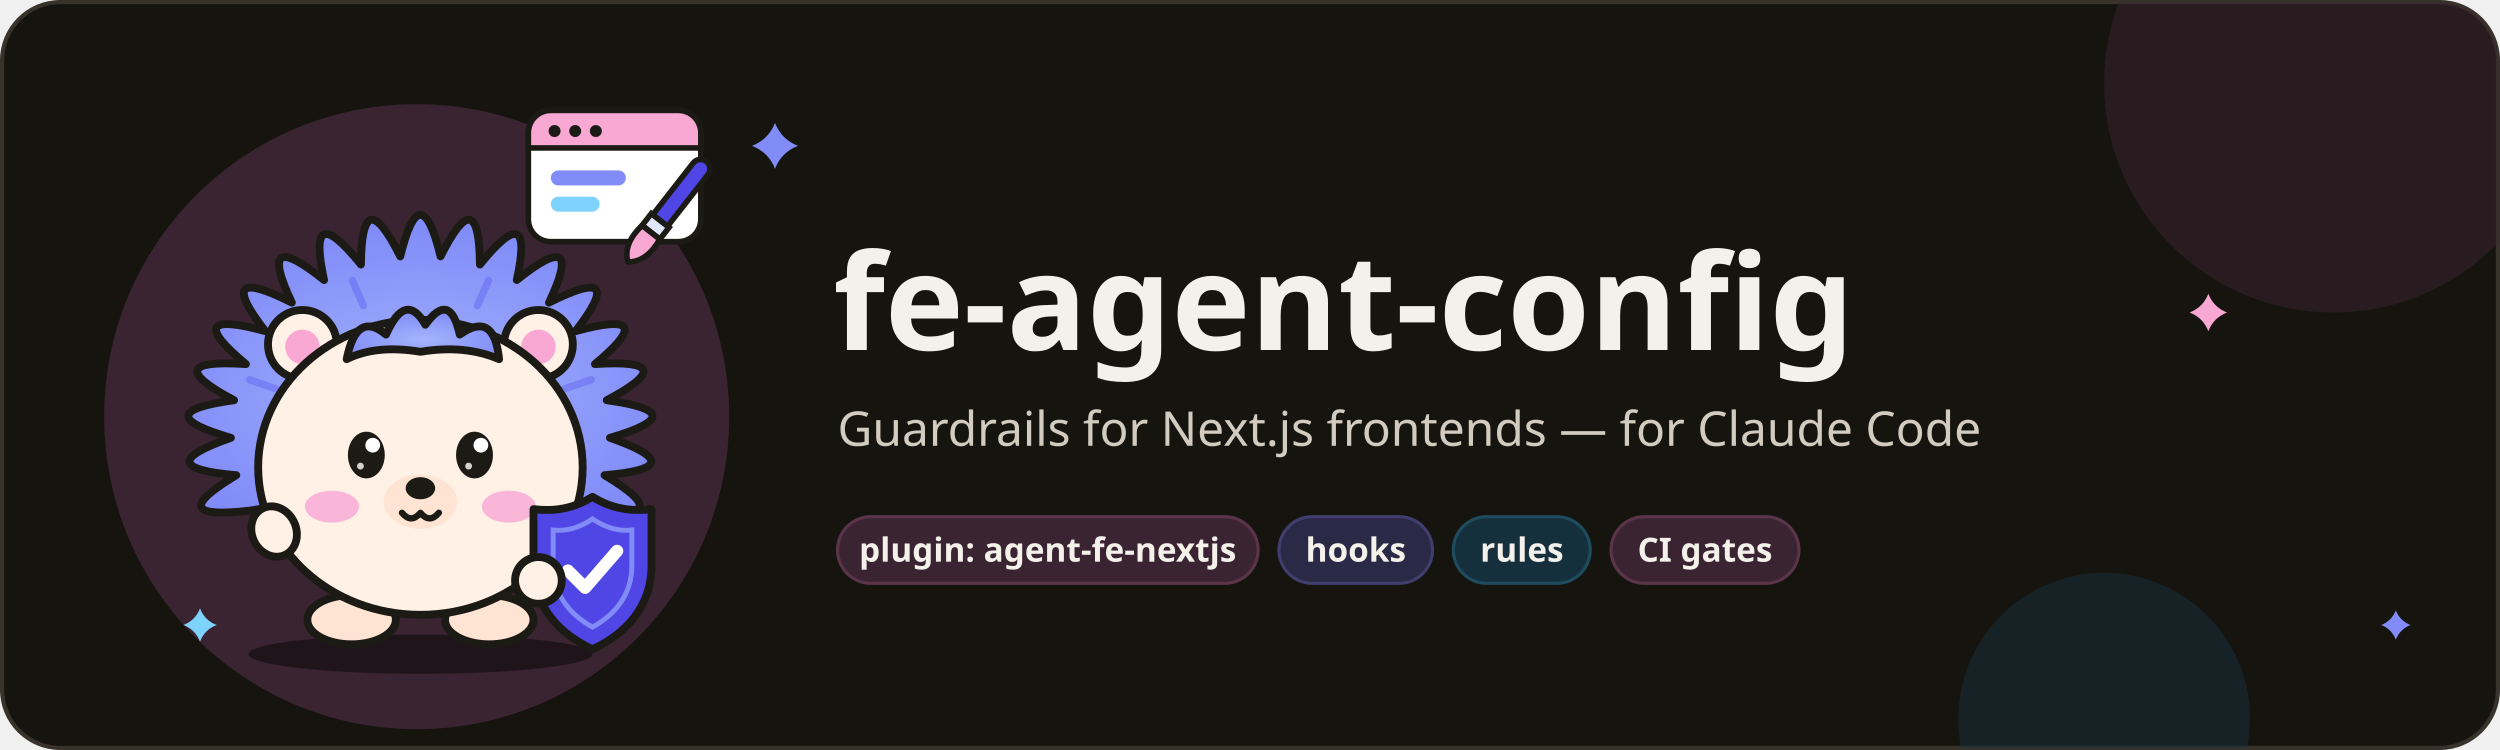
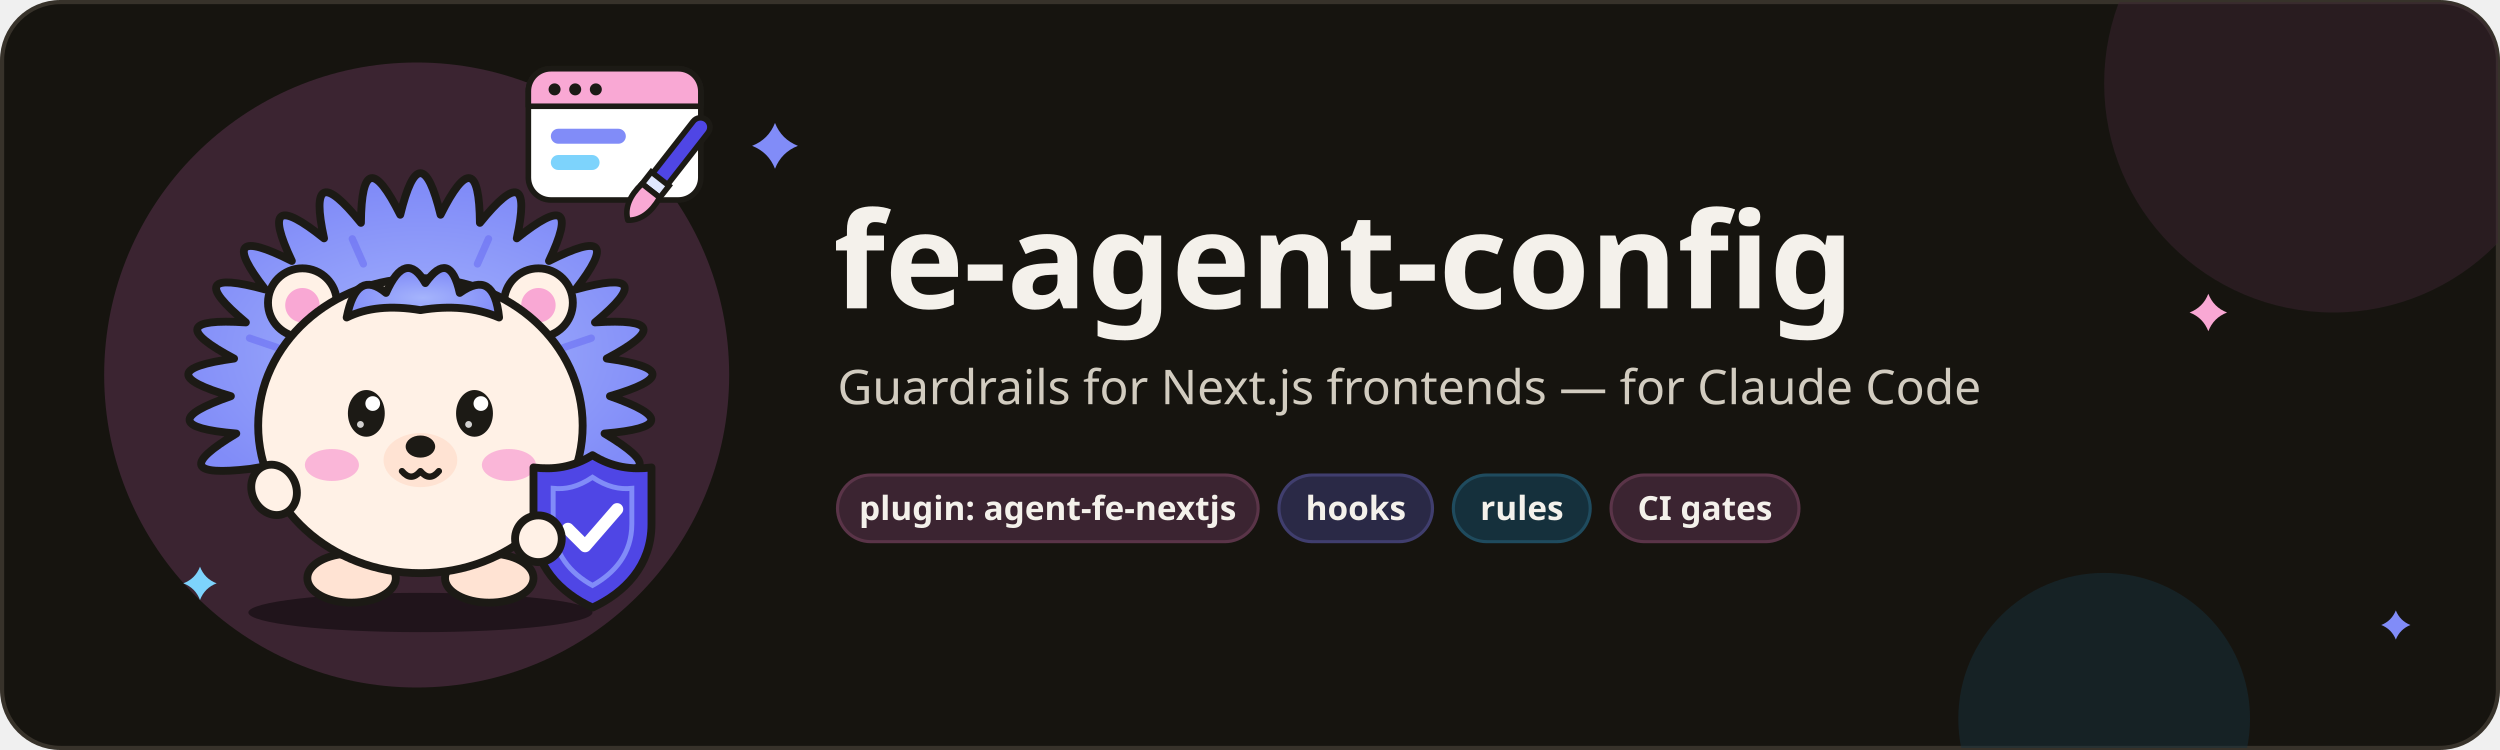
<svg xmlns="http://www.w3.org/2000/svg" viewBox="0 0 1200 360" role="img" aria-labelledby="t d">
  <defs>
    <style>.s{font-family:'Plus Jakarta Sans', system-ui, sans-serif}.m{font-family:ui-monospace, 'SF Mono', Menlo, Consolas, monospace;font-variant-ligatures:none}.eye,.tw,.blob{transform-box:fill-box;transform-origin:50% 50%}.eye{animation:blink 4.6s ease-in-out infinite}@keyframes blink{0%,93%,96%,100%{transform:scaleY(1)}94%,95%{transform:scaleY(.1)}}.glint{animation:glint 4.6s ease-in-out infinite}@keyframes glint{0%,93%,96%,100%{opacity:1}93.6%,95.4%{opacity:0}}.tw{animation:twinkle 6s ease-in-out infinite}.tw1{animation-delay:.6s}.tw2{animation-delay:2.1s}.tw3{animation-delay:3.6s}.tw4{animation-delay:5.1s}.tw5{animation-delay:1.35s}.tw6{animation-delay:2.85s}.tw7{animation-delay:4.35s}@keyframes twinkle{0%,32%,100%{transform:scale(1);opacity:1}10%{transform:scale(.85);opacity:.6}22%{transform:scale(1.1);opacity:1}}.blob{animation:drift-a 9s ease-in-out infinite}.blob2{animation-name:drift-b}.blob3{animation-name:drift-c}@keyframes drift-a{0%,100%{transform:translate(0,0)}50%{transform:translate(2px,-2px)}}@keyframes drift-b{0%,100%{transform:translate(0,0)}50%{transform:translate(-2.5px,2px)}}@keyframes drift-c{0%,100%{transform:translate(0,0)}50%{transform:translate(2px,-1.5px)}}@media (prefers-reduced-motion:reduce){*,*::before,*::after{animation:none!important}}</style>
    <filter id="sh" x="-10%" y="-10%" width="120%" height="140%">
      <feDropShadow dx="0" dy="4" stdDeviation="6" flood-color="#000000" flood-opacity="0.5" />
    </filter>
  </defs>
  <clipPath id="cc">
    <rect x="1" y="1" width="1198" height="358" rx="28" />
  </clipPath>
  <rect x="1" y="1" width="1198" height="358" rx="28" fill="#16140f" stroke="#37322a" stroke-width="2" />
  <g clip-path="url(#cc)">
    <g class="blob">
-       <circle cx="200" cy="200" r="150" fill="#3b2431" />
+       <circle cx="200" cy="180" r="150" fill="#3b2431" />
    </g>
    <g class="blob blob2">
      <circle cx="1120" cy="40" r="110" fill="#3b2431" opacity="0.5" />
    </g>
    <g class="blob blob3">
      <circle cx="1010" cy="345" r="70" fill="#15303c" opacity="0.5" />
    </g>
  </g>
  <g class="tw tw1">
    <path d="M372,59Q375.1,66.9 383,70Q375.1,73.1 372,81Q368.9,73.1 361,70Q368.9,66.9 372,59Z" fill="#818cf8" opacity="1" />
  </g>
  <g class="tw tw2">
    <path d="M1060,141Q1062.5,147.5 1069,150Q1062.5,152.5 1060,159Q1057.5,152.5 1051,150Q1057.5,147.5 1060,141Z" fill="#f9a8d4" opacity="1" />
  </g>
  <g class="tw tw3">
-     <path d="M96,292Q98.2,297.8 104,300Q98.2,302.2 96,308Q93.8,302.2 88,300Q93.8,297.8 96,292Z" fill="#7dd3fc" opacity="1" />
+     <path d="M96,272Q98.2,277.8 104,280Q98.2,282.2 96,288Q93.8,282.2 88,280Q93.8,277.8 96,272Z" fill="#7dd3fc" opacity="1" />
  </g>
  <g class="tw tw4">
    <path d="M1150,293Q1152,298 1157,300Q1152,302 1150,307Q1148,302 1143,300Q1148,298 1150,293Z" fill="#818cf8" opacity="1" />
  </g>
-   <g transform="translate(72 78) scale(1.18)">
+   <g transform="translate(72 58) scale(1.18)">
    <defs>
      <radialGradient id="mg" cx="50%" cy="60%" r="55%">
        <stop offset="0" stop-color="#a5b4fc" />
        <stop offset="1" stop-color="#818cf8" />
      </radialGradient>
    </defs>
    <ellipse cx="110" cy="200" rx="70" ry="8" fill="#000000" opacity="0.45" />
    <path d="M110,130L40.7,141.6Q3.9,145.9 35.1,127.2Q-1.8,124.1 32.9,112Q-2.4,101.7 34.2,96.7Q2,79.6 39,82Q11.3,58.9 46.9,68.6Q25.1,40.5 57.7,57Q42.7,25.3 70.8,47.8Q63.4,13.8 85.8,41.5Q86.1,6.8 101.8,38.2Q110,4.4 118.2,38.2Q133.9,6.8 134.2,41.5Q156.6,13.8 149.2,47.8Q177.3,25.3 162.3,57Q194.9,40.5 173.1,68.6Q208.7,58.9 181,82Q218,79.6 185.8,96.7Q222.4,101.7 187.1,112Q221.8,124.1 184.9,127.2Q216.1,145.9 179.3,141.6Z" fill="url(#mg)" stroke="#1c1a15" stroke-width="3.2" stroke-linejoin="round" stroke-linecap="round" />
    <path d="M51.7,92.2L40.5,88.4" stroke="#6366f1" stroke-width="3" stroke-linecap="round" opacity=".5" />
    <path d="M65.4,71.7L56.8,64.1" stroke="#6366f1" stroke-width="3" stroke-linecap="round" opacity=".5" />
    <path d="M86.8,58.2L82.3,48" stroke="#6366f1" stroke-width="3" stroke-linecap="round" opacity=".5" />
    <path d="M133.2,58.2L137.7,48" stroke="#6366f1" stroke-width="3" stroke-linecap="round" opacity=".5" />
    <path d="M154.6,71.7L163.2,64.1" stroke="#6366f1" stroke-width="3" stroke-linecap="round" opacity=".5" />
    <path d="M168.3,92.2L179.5,88.4" stroke="#6366f1" stroke-width="3" stroke-linecap="round" opacity=".5" />
    <circle cx="62" cy="74" r="14" fill="#fff1e6" stroke="#1c1a15" stroke-width="3.2" stroke-linejoin="round" stroke-linecap="round" />
    <circle cx="62" cy="75" r="7" fill="#f9a8d4" />
    <circle cx="158" cy="74" r="14" fill="#fff1e6" stroke="#1c1a15" stroke-width="3.2" stroke-linejoin="round" stroke-linecap="round" />
    <circle cx="158" cy="75" r="7" fill="#f9a8d4" />
    <ellipse cx="82" cy="186" rx="18" ry="10" fill="#ffe3d3" stroke="#1c1a15" stroke-width="3.2" stroke-linejoin="round" stroke-linecap="round" />
    <ellipse cx="138" cy="186" rx="18" ry="10" fill="#ffe3d3" stroke="#1c1a15" stroke-width="3.2" stroke-linejoin="round" stroke-linecap="round" />
    <ellipse cx="110" cy="124" rx="66" ry="60" fill="#fff1e6" stroke="#1c1a15" stroke-width="3.2" stroke-linejoin="round" stroke-linecap="round" />
    <path d="M80,80Q84,60 96,70Q104,52 112,66Q122,52 126,70Q140,60 142,80Q128,74 110,77Q92,74 80,80Z" fill="url(#mg)" stroke="#1c1a15" stroke-width="3.2" stroke-linejoin="round" stroke-linecap="round" />
    <ellipse cx="74" cy="140" rx="11" ry="6.5" fill="#f9a8d4" opacity=".8" />
    <ellipse cx="146" cy="140" rx="11" ry="6.5" fill="#f9a8d4" opacity=".8" />
    <g class="eye">
      <ellipse cx="88" cy="119" rx="7.5" ry="9.5" fill="#1c1a15" />
      <g class="glint">
        <circle cx="90.6" cy="115" r="3" fill="#ffffff" />
        <circle cx="85.6" cy="123.5" r="1.4" fill="#ffffff" opacity=".8" />
      </g>
    </g>
    <g class="eye">
      <ellipse cx="132" cy="119" rx="7.5" ry="9.5" fill="#1c1a15" />
      <g class="glint">
        <circle cx="134.6" cy="115" r="3" fill="#ffffff" />
        <circle cx="129.6" cy="123.5" r="1.4" fill="#ffffff" opacity=".8" />
      </g>
    </g>
    <ellipse cx="110" cy="138" rx="15" ry="11" fill="#ffe3d3" />
    <ellipse cx="110" cy="132.5" rx="6" ry="4.5" fill="#1c1a15" />
    <path d="M102.5,142.5q3.75,4.5 7.5,0q3.75,4.5 7.5,0" fill="none" stroke="#1c1a15" stroke-width="2.6" stroke-linecap="round" stroke-linejoin="round" />
    <ellipse cx="50" cy="152" rx="9" ry="10.5" fill="#fff1e6" stroke="#1c1a15" stroke-width="3.2" stroke-linejoin="round" stroke-linecap="round" transform="rotate(-25 46 150)" />
    <path d="M180,136C188,141 196,142 204,141L204,164C204,181 193,192 180,198C167,192 156,181 156,164L156,141C164,142 172,141 180,136Z" fill="#4f46e5" stroke="#1c1a15" stroke-width="3.2" stroke-linejoin="round" stroke-linecap="round" />
    <path d="M180,145C186,149 191,150 196,149.5L196,164C196,176 189,184 180,189C171,184 164,176 164,164L164,149.5C169,150 174,149 180,145Z" fill="none" stroke="#818cf8" stroke-width="2" />
    <path d="M170,166l7,7l13,-15" fill="none" stroke="#ffffff" stroke-width="5" stroke-linecap="round" stroke-linejoin="round" />
    <circle cx="158" cy="170" r="9.5" fill="#fff1e6" stroke="#1c1a15" stroke-width="3.2" stroke-linejoin="round" stroke-linecap="round" />
  </g>
-   <g transform="translate(250 44) scale(0.9)">
+   <g transform="translate(250 24) scale(0.9)">
    <rect x="4" y="10" width="92" height="70" rx="12" fill="#ffffff" stroke="#1c1a15" stroke-width="3" />
    <path d="M4,22a12,12 0 0 1 12,-12h68a12,12 0 0 1 12,12v8h-92z" fill="#f9a8d4" stroke="#1c1a15" stroke-width="3" stroke-linejoin="round" />
    <circle cx="18" cy="21" r="3.2" fill="#1c1a15" />
    <circle cx="29" cy="21" r="3.2" fill="#1c1a15" />
    <circle cx="40" cy="21" r="3.2" fill="#1c1a15" />
    <rect x="16" y="42" width="40" height="8" rx="4" fill="#818cf8" />
    <rect x="16" y="56" width="26" height="8" rx="4" fill="#7dd3fc" />
    <g transform="rotate(38 78 64)">
      <rect x="73" y="30" width="10" height="44" rx="5" fill="#4f46e5" stroke="#1c1a15" stroke-width="3" />
      <rect x="72" y="70" width="12" height="8" fill="#e0e7ff" stroke="#1c1a15" stroke-width="3" />
      <path d="M72,78h12q2,14 -6,20q-8,-6 -6,-20z" fill="#f9a8d4" stroke="#1c1a15" stroke-width="3" stroke-linejoin="round" />
    </g>
  </g>
-   <text class="s" x="400" y="168" font-size="64" font-weight="800" fill="#f4f1eb">fe-agent-config</text>
-   <text class="s" x="402" y="214" font-size="23" font-weight="500" fill="#d2ccc0">Guardrails for Next.js frontends — for Claude Code</text>
-   <rect x="402" y="248" width="201.9" height="32" rx="16.0" fill="#3b2431" stroke="#5a3448" stroke-width="1.5" />
-   <text class="s" x="502.9" y="269.6" font-size="16" font-weight="600" fill="#f4f1eb" text-anchor="middle">plugin: agent-fe-nextjs</text>
-   <rect x="613.9" y="248" width="73.7" height="32" rx="16.0" fill="#2a2946" stroke="#403e6e" stroke-width="1.5" />
-   <text class="s" x="650.8" y="269.6" font-size="16" font-weight="600" fill="#f4f1eb" text-anchor="middle">hooks</text>
-   <rect x="697.6" y="248" width="65.7" height="32" rx="16.0" fill="#15303c" stroke="#1f4b5e" stroke-width="1.5" />
-   <text class="s" x="730.5" y="269.6" font-size="16" font-weight="600" fill="#f4f1eb" text-anchor="middle">rules</text>
-   <rect x="773.3" y="248" width="90.2" height="32" rx="16.0" fill="#3b2431" stroke="#5a3448" stroke-width="1.5" />
-   <text class="s" x="818.4" y="269.6" font-size="16" font-weight="600" fill="#f4f1eb" text-anchor="middle">CI gates</text>
+   <text class="s" x="400" y="148" font-size="64" font-weight="800" fill="#f4f1eb">fe-agent-config</text>
+   <text class="s" x="402" y="194" font-size="23" font-weight="500" fill="#d2ccc0">Guardrails for Next.js frontends — for Claude Code</text>
+   <rect x="402" y="228" width="201.9" height="32" rx="16.0" fill="#3b2431" stroke="#5a3448" stroke-width="1.5" />
+   <text class="s" x="502.9" y="249.6" font-size="16" font-weight="600" fill="#f4f1eb" text-anchor="middle">plugin: agent-fe-nextjs</text>
+   <rect x="613.9" y="228" width="73.7" height="32" rx="16.0" fill="#2a2946" stroke="#403e6e" stroke-width="1.5" />
+   <text class="s" x="650.8" y="249.6" font-size="16" font-weight="600" fill="#f4f1eb" text-anchor="middle">hooks</text>
+   <rect x="697.6" y="228" width="65.7" height="32" rx="16.0" fill="#15303c" stroke="#1f4b5e" stroke-width="1.5" />
+   <text class="s" x="730.5" y="249.6" font-size="16" font-weight="600" fill="#f4f1eb" text-anchor="middle">rules</text>
+   <rect x="773.3" y="228" width="90.2" height="32" rx="16.0" fill="#3b2431" stroke="#5a3448" stroke-width="1.5" />
+   <text class="s" x="818.4" y="249.6" font-size="16" font-weight="600" fill="#f4f1eb" text-anchor="middle">CI gates</text>
</svg>
